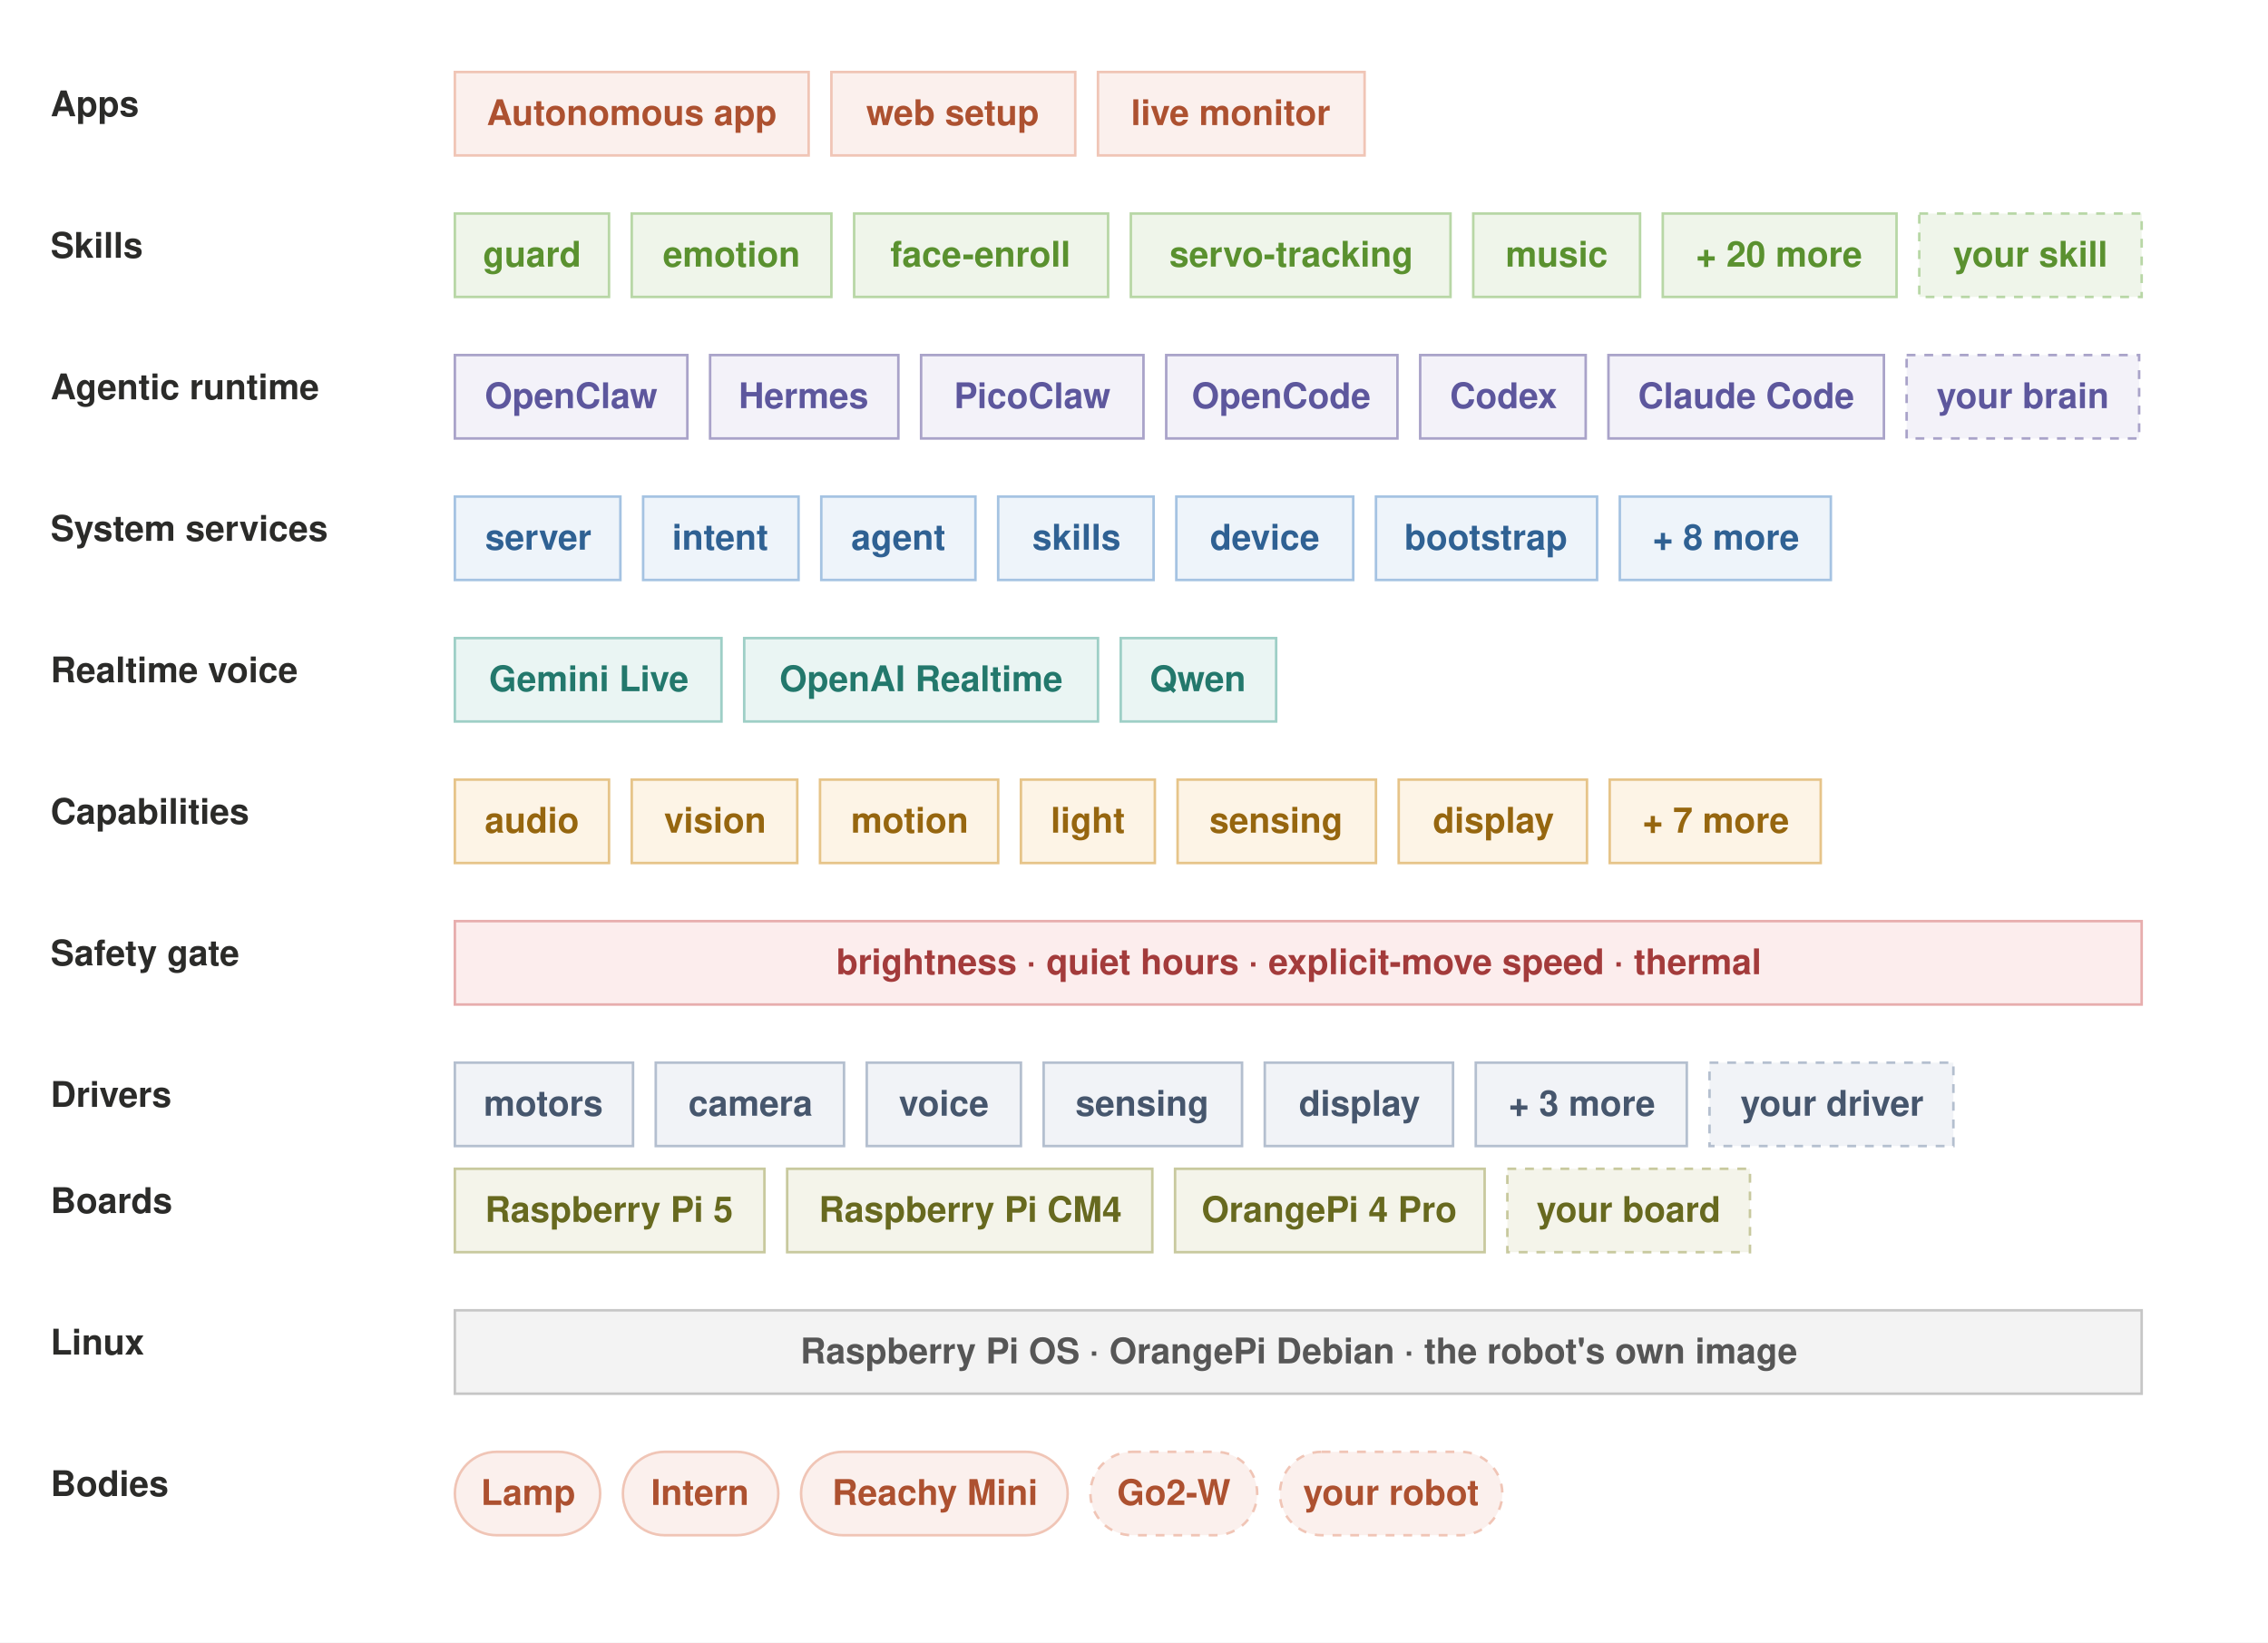
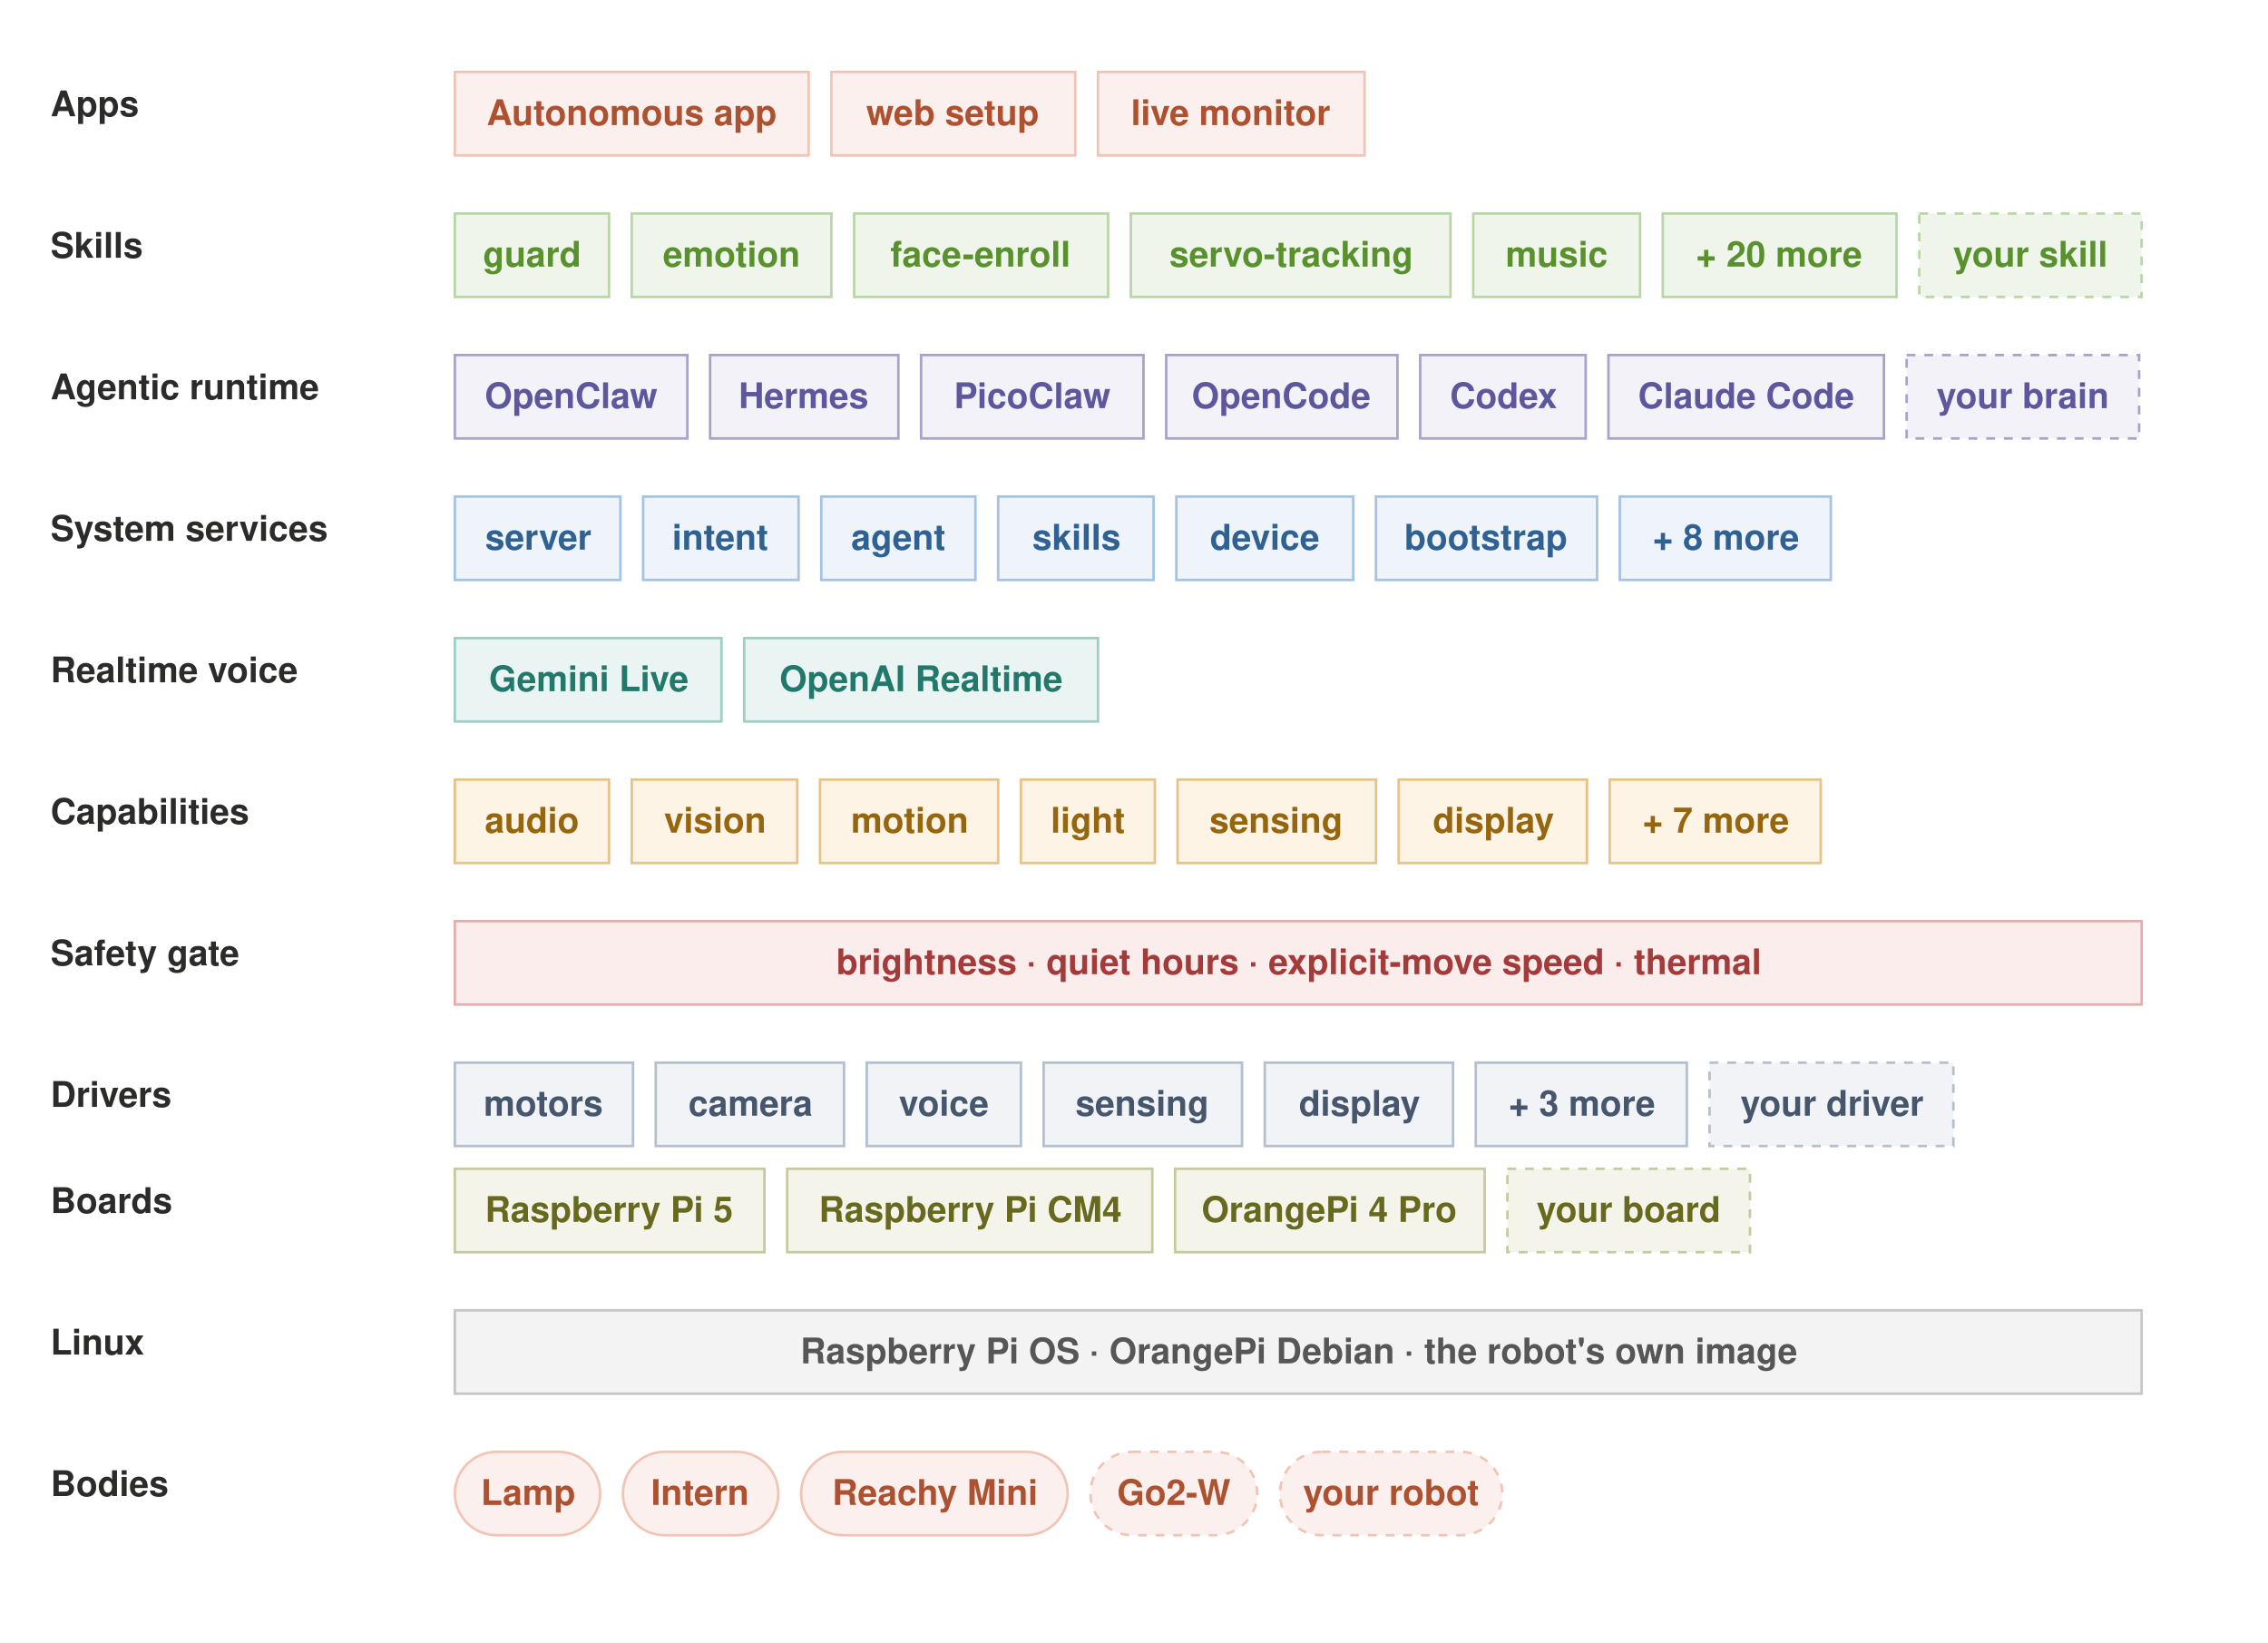
<svg xmlns="http://www.w3.org/2000/svg" viewBox="0 0 1795 1300" font-family="Avenir Next, Nunito, Segoe UI, Helvetica, Arial, sans-serif">
  <defs>
    <marker id="ha" markerWidth="14" markerHeight="14" refX="11" refY="5" orient="auto" markerUnits="userSpaceOnUse">
      <path d="M1.5 1 L10 5 L1.5 9" fill="none" stroke="#a1a099" stroke-width="1.9" stroke-linecap="round" stroke-linejoin="round" />
    </marker>
    <marker id="Ha" markerWidth="19" markerHeight="19" refX="13" refY="6.5" orient="auto" markerUnits="userSpaceOnUse">
      <path d="M2 1.5 L12.5 6.5 L2 11.5" fill="none" stroke="#a1a099" stroke-width="3" stroke-linecap="round" stroke-linejoin="round" />
    </marker>
    <marker id="hg" markerWidth="14" markerHeight="14" refX="11" refY="5" orient="auto" markerUnits="userSpaceOnUse">
      <path d="M1.5 1 L10 5 L1.5 9" fill="none" stroke="#5a912f" stroke-width="1.9" stroke-linecap="round" stroke-linejoin="round" />
    </marker>
    <marker id="Hg" markerWidth="19" markerHeight="19" refX="13" refY="6.5" orient="auto" markerUnits="userSpaceOnUse">
      <path d="M2 1.5 L12.5 6.5 L2 11.5" fill="none" stroke="#5a912f" stroke-width="3" stroke-linecap="round" stroke-linejoin="round" />
    </marker>
    <marker id="hp" markerWidth="14" markerHeight="14" refX="11" refY="5" orient="auto" markerUnits="userSpaceOnUse">
      <path d="M1.5 1 L10 5 L1.5 9" fill="none" stroke="#5d579d" stroke-width="1.9" stroke-linecap="round" stroke-linejoin="round" />
    </marker>
    <marker id="Hp" markerWidth="19" markerHeight="19" refX="13" refY="6.5" orient="auto" markerUnits="userSpaceOnUse">
      <path d="M2 1.5 L12.5 6.5 L2 11.5" fill="none" stroke="#5d579d" stroke-width="3" stroke-linecap="round" stroke-linejoin="round" />
    </marker>
    <marker id="hc" markerWidth="14" markerHeight="14" refX="11" refY="5" orient="auto" markerUnits="userSpaceOnUse">
      <path d="M1.5 1 L10 5 L1.5 9" fill="none" stroke="#ad5130" stroke-width="1.9" stroke-linecap="round" stroke-linejoin="round" />
    </marker>
    <marker id="Hc" markerWidth="19" markerHeight="19" refX="13" refY="6.5" orient="auto" markerUnits="userSpaceOnUse">
      <path d="M2 1.5 L12.5 6.5 L2 11.5" fill="none" stroke="#ad5130" stroke-width="3" stroke-linecap="round" stroke-linejoin="round" />
    </marker>
    <marker id="hk" markerWidth="14" markerHeight="14" refX="11" refY="5" orient="auto" markerUnits="userSpaceOnUse">
      <path d="M1.5 1 L10 5 L1.5 9" fill="none" stroke="#2b2b29" stroke-width="1.9" stroke-linecap="round" stroke-linejoin="round" />
    </marker>
    <marker id="Hk" markerWidth="19" markerHeight="19" refX="13" refY="6.5" orient="auto" markerUnits="userSpaceOnUse">
      <path d="M2 1.5 L12.5 6.5 L2 11.5" fill="none" stroke="#2b2b29" stroke-width="3" stroke-linecap="round" stroke-linejoin="round" />
    </marker>
  </defs>
  <rect width="1795" height="1300" fill="#fff" />
  <text x="40" y="92" fill="#2b2b29" font-size="28" font-weight="600">Apps</text>
  <rect x="360" y="57" width="280" height="66" fill="#fbf0ed" stroke="#f0c5b6" stroke-width="2" />
  <text x="500" y="99" text-anchor="middle" fill="#ad5130" font-size="28" font-weight="600">Autonomous app</text>
  <rect x="658" y="57" width="193" height="66" fill="#fbf0ed" stroke="#f0c5b6" stroke-width="2" />
  <text x="754" y="99" text-anchor="middle" fill="#ad5130" font-size="28" font-weight="600">web setup</text>
  <rect x="869" y="57" width="211" height="66" fill="#fbf0ed" stroke="#f0c5b6" stroke-width="2" />
  <text x="974" y="99" text-anchor="middle" fill="#ad5130" font-size="28" font-weight="600">live monitor</text>
  <text x="40" y="204" fill="#2b2b29" font-size="28" font-weight="600">Skills</text>
  <rect x="360" y="169" width="122" height="66" fill="#eff5ea" stroke="#b8d7a6" stroke-width="2" />
  <text x="421" y="211" text-anchor="middle" fill="#5a912f" font-size="28" font-weight="600">guard</text>
  <rect x="500" y="169" width="158" height="66" fill="#eff5ea" stroke="#b8d7a6" stroke-width="2" />
  <text x="579" y="211" text-anchor="middle" fill="#5a912f" font-size="28" font-weight="600">emotion</text>
  <rect x="676" y="169" width="201" height="66" fill="#eff5ea" stroke="#b8d7a6" stroke-width="2" />
  <text x="776" y="211" text-anchor="middle" fill="#5a912f" font-size="28" font-weight="600">face-enroll</text>
  <rect x="895" y="169" width="253" height="66" fill="#eff5ea" stroke="#b8d7a6" stroke-width="2" />
  <text x="1022" y="211" text-anchor="middle" fill="#5a912f" font-size="28" font-weight="600">servo-tracking</text>
  <rect x="1166" y="169" width="132" height="66" fill="#eff5ea" stroke="#b8d7a6" stroke-width="2" />
  <text x="1232" y="211" text-anchor="middle" fill="#5a912f" font-size="28" font-weight="600">music</text>
  <rect x="1316" y="169" width="185" height="66" fill="#eff5ea" stroke="#b8d7a6" stroke-width="2" />
  <text x="1408" y="211" text-anchor="middle" fill="#5a912f" font-size="28" font-weight="600">+ 20 more</text>
  <rect x="1519" y="169" width="176" height="66" fill="#eff5ea" stroke="#b8d7a6" stroke-width="2" stroke-dasharray="7 7" />
  <text x="1607" y="211" text-anchor="middle" fill="#5a912f" font-size="28" font-weight="600">your skill</text>
  <text x="40" y="316" fill="#2b2b29" font-size="28" font-weight="600">Agentic runtime</text>
  <rect x="360" y="281" width="184" height="66" fill="#f3f2f9" stroke="#a9a3c9" stroke-width="2" />
  <text x="452" y="323" text-anchor="middle" fill="#5d579d" font-size="28" font-weight="600">OpenClaw</text>
  <rect x="562" y="281" width="149" height="66" fill="#f3f2f9" stroke="#a9a3c9" stroke-width="2" />
  <text x="636" y="323" text-anchor="middle" fill="#5d579d" font-size="28" font-weight="600">Hermes</text>
  <rect x="729" y="281" width="176" height="66" fill="#f3f2f9" stroke="#a9a3c9" stroke-width="2" />
  <text x="817" y="323" text-anchor="middle" fill="#5d579d" font-size="28" font-weight="600">PicoClaw</text>
  <rect x="923" y="281" width="183" height="66" fill="#f3f2f9" stroke="#a9a3c9" stroke-width="2" />
  <text x="1014" y="323" text-anchor="middle" fill="#5d579d" font-size="28" font-weight="600">OpenCode</text>
  <rect x="1124" y="281" width="131" height="66" fill="#f3f2f9" stroke="#a9a3c9" stroke-width="2" />
  <text x="1190" y="323" text-anchor="middle" fill="#5d579d" font-size="28" font-weight="600">Codex</text>
  <rect x="1273" y="281" width="218" height="66" fill="#f3f2f9" stroke="#a9a3c9" stroke-width="2" />
  <text x="1382" y="323" text-anchor="middle" fill="#5d579d" font-size="28" font-weight="600">Claude Code</text>
  <rect x="1509" y="281" width="184" height="66" fill="#f3f2f9" stroke="#a9a3c9" stroke-width="2" stroke-dasharray="7 7" />
  <text x="1601" y="323" text-anchor="middle" fill="#5d579d" font-size="28" font-weight="600">your brain</text>
  <text x="40" y="428" fill="#2b2b29" font-size="28" font-weight="600">System services</text>
  <rect x="360" y="393" width="131" height="66" fill="#eef4fa" stroke="#a5c3e2" stroke-width="2" />
  <text x="426" y="435" text-anchor="middle" fill="#2f6193" font-size="28" font-weight="600">server</text>
  <rect x="509" y="393" width="123" height="66" fill="#eef4fa" stroke="#a5c3e2" stroke-width="2" />
  <text x="570" y="435" text-anchor="middle" fill="#2f6193" font-size="28" font-weight="600">intent</text>
  <rect x="650" y="393" width="122" height="66" fill="#eef4fa" stroke="#a5c3e2" stroke-width="2" />
  <text x="711" y="435" text-anchor="middle" fill="#2f6193" font-size="28" font-weight="600">agent</text>
  <rect x="790" y="393" width="123" height="66" fill="#eef4fa" stroke="#a5c3e2" stroke-width="2" />
  <text x="852" y="435" text-anchor="middle" fill="#2f6193" font-size="28" font-weight="600">skills</text>
  <rect x="931" y="393" width="140" height="66" fill="#eef4fa" stroke="#a5c3e2" stroke-width="2" />
  <text x="1001" y="435" text-anchor="middle" fill="#2f6193" font-size="28" font-weight="600">device</text>
  <rect x="1089" y="393" width="175" height="66" fill="#eef4fa" stroke="#a5c3e2" stroke-width="2" />
  <text x="1176" y="435" text-anchor="middle" fill="#2f6193" font-size="28" font-weight="600">bootstrap</text>
  <rect x="1282" y="393" width="167" height="66" fill="#eef4fa" stroke="#a5c3e2" stroke-width="2" />
  <text x="1366" y="435" text-anchor="middle" fill="#2f6193" font-size="28" font-weight="600">+ 8 more</text>
  <text x="40" y="540" fill="#2b2b29" font-size="28" font-weight="600">Realtime voice</text>
  <rect x="360" y="505" width="211" height="66" fill="#eaf5f3" stroke="#9ecfc6" stroke-width="2" />
  <text x="466" y="547" text-anchor="middle" fill="#23786c" font-size="28" font-weight="600">Gemini Live</text>
  <rect x="589" y="505" width="280" height="66" fill="#eaf5f3" stroke="#9ecfc6" stroke-width="2" />
  <text x="729" y="547" text-anchor="middle" fill="#23786c" font-size="28" font-weight="600">OpenAI Realtime</text>
-   <rect x="887" y="505" width="123" height="66" fill="#eaf5f3" stroke="#9ecfc6" stroke-width="2" />
-   <text x="948" y="547" text-anchor="middle" fill="#23786c" font-size="28" font-weight="600">Qwen</text>
  <text x="40" y="652" fill="#2b2b29" font-size="28" font-weight="600">Capabilities</text>
  <rect x="360" y="617" width="122" height="66" fill="#fdf4e6" stroke="#e6c489" stroke-width="2" />
  <text x="421" y="659" text-anchor="middle" fill="#96660f" font-size="28" font-weight="600">audio</text>
  <rect x="500" y="617" width="131" height="66" fill="#fdf4e6" stroke="#e6c489" stroke-width="2" />
  <text x="566" y="659" text-anchor="middle" fill="#96660f" font-size="28" font-weight="600">vision</text>
  <rect x="649" y="617" width="141" height="66" fill="#fdf4e6" stroke="#e6c489" stroke-width="2" />
  <text x="720" y="659" text-anchor="middle" fill="#96660f" font-size="28" font-weight="600">motion</text>
  <rect x="808" y="617" width="106" height="66" fill="#fdf4e6" stroke="#e6c489" stroke-width="2" />
  <text x="861" y="659" text-anchor="middle" fill="#96660f" font-size="28" font-weight="600">light</text>
  <rect x="932" y="617" width="157" height="66" fill="#fdf4e6" stroke="#e6c489" stroke-width="2" />
  <text x="1010" y="659" text-anchor="middle" fill="#96660f" font-size="28" font-weight="600">sensing</text>
  <rect x="1107" y="617" width="149" height="66" fill="#fdf4e6" stroke="#e6c489" stroke-width="2" />
  <text x="1182" y="659" text-anchor="middle" fill="#96660f" font-size="28" font-weight="600">display</text>
  <rect x="1274" y="617" width="167" height="66" fill="#fdf4e6" stroke="#e6c489" stroke-width="2" />
  <text x="1358" y="659" text-anchor="middle" fill="#96660f" font-size="28" font-weight="600">+ 7 more</text>
  <text x="40" y="764" fill="#2b2b29" font-size="28" font-weight="600">Safety gate</text>
  <text x="40" y="876" fill="#2b2b29" font-size="28" font-weight="600">Drivers</text>
  <rect x="360" y="841" width="141" height="66" fill="#f1f3f7" stroke="#b4bfcf" stroke-width="2" />
  <text x="430" y="883" text-anchor="middle" fill="#46566d" font-size="28" font-weight="600">motors</text>
  <rect x="519" y="841" width="149" height="66" fill="#f1f3f7" stroke="#b4bfcf" stroke-width="2" />
  <text x="594" y="883" text-anchor="middle" fill="#46566d" font-size="28" font-weight="600">camera</text>
  <rect x="686" y="841" width="122" height="66" fill="#f1f3f7" stroke="#b4bfcf" stroke-width="2" />
  <text x="747" y="883" text-anchor="middle" fill="#46566d" font-size="28" font-weight="600">voice</text>
  <rect x="826" y="841" width="157" height="66" fill="#f1f3f7" stroke="#b4bfcf" stroke-width="2" />
  <text x="904" y="883" text-anchor="middle" fill="#46566d" font-size="28" font-weight="600">sensing</text>
  <rect x="1001" y="841" width="149" height="66" fill="#f1f3f7" stroke="#b4bfcf" stroke-width="2" />
  <text x="1076" y="883" text-anchor="middle" fill="#46566d" font-size="28" font-weight="600">display</text>
  <rect x="1168" y="841" width="167" height="66" fill="#f1f3f7" stroke="#b4bfcf" stroke-width="2" />
  <text x="1252" y="883" text-anchor="middle" fill="#46566d" font-size="28" font-weight="600">+ 3 more</text>
  <rect x="1353" y="841" width="193" height="66" fill="#f1f3f7" stroke="#b4bfcf" stroke-width="2" stroke-dasharray="7 7" />
  <text x="1450" y="883" text-anchor="middle" fill="#46566d" font-size="28" font-weight="600">your driver</text>
  <text x="40" y="960" fill="#2b2b29" font-size="28" font-weight="600">Boards</text>
  <rect x="360" y="925" width="245" height="66" fill="#f4f4ea" stroke="#c8c99e" stroke-width="2" />
  <text x="482" y="967" text-anchor="middle" fill="#67691f" font-size="28" font-weight="600">Raspberry Pi 5</text>
  <rect x="623" y="925" width="289" height="66" fill="#f4f4ea" stroke="#c8c99e" stroke-width="2" />
  <text x="768" y="967" text-anchor="middle" fill="#67691f" font-size="28" font-weight="600">Raspberry Pi CM4</text>
  <rect x="930" y="925" width="245" height="66" fill="#f4f4ea" stroke="#c8c99e" stroke-width="2" />
  <text x="1052" y="967" text-anchor="middle" fill="#67691f" font-size="28" font-weight="600">OrangePi 4 Pro</text>
  <rect x="1193" y="925" width="192" height="66" fill="#f4f4ea" stroke="#c8c99e" stroke-width="2" stroke-dasharray="7 7" />
  <text x="1289" y="967" text-anchor="middle" fill="#67691f" font-size="28" font-weight="600">your board</text>
  <text x="40" y="1072" fill="#2b2b29" font-size="28" font-weight="600">Linux</text>
  <text x="40" y="1184" fill="#2b2b29" font-size="28" font-weight="600">Bodies</text>
  <rect x="360" y="1149" width="115" height="66" rx="33" fill="#fbf0ed" stroke="#f0c5b6" stroke-width="2" />
  <text x="418" y="1191" text-anchor="middle" fill="#ad5130" font-size="28" font-weight="600">Lamp</text>
  <rect x="493" y="1149" width="123" height="66" rx="33" fill="#fbf0ed" stroke="#f0c5b6" stroke-width="2" />
  <text x="554" y="1191" text-anchor="middle" fill="#ad5130" font-size="28" font-weight="600">Intern</text>
  <rect x="634" y="1149" width="211" height="66" rx="33" fill="#fbf0ed" stroke="#f0c5b6" stroke-width="2" />
  <text x="740" y="1191" text-anchor="middle" fill="#ad5130" font-size="28" font-weight="600">Reachy Mini</text>
  <rect x="863" y="1149" width="132" height="66" rx="33" fill="#fbf0ed" stroke="#f0c5b6" stroke-width="2" stroke-dasharray="7 7" />
  <text x="929" y="1191" text-anchor="middle" fill="#ad5130" font-size="28" font-weight="600">Go2-W</text>
  <rect x="1013" y="1149" width="176" height="66" rx="33" fill="#fbf0ed" stroke="#f0c5b6" stroke-width="2" stroke-dasharray="7 7" />
  <text x="1101" y="1191" text-anchor="middle" fill="#ad5130" font-size="28" font-weight="600">your robot</text>
  <rect x="360" y="729" width="1335" height="66" fill="#fceded" stroke="#e7adad" stroke-width="2" />
  <text x="1028" y="771" text-anchor="middle" fill="#a33b3b" font-size="28" font-weight="600">brightness · quiet hours · explicit-move speed · thermal</text>
  <rect x="360" y="1037" width="1335" height="66" fill="#f3f3f3" stroke="#c6c6c6" stroke-width="2" />
  <text x="1028" y="1079" text-anchor="middle" fill="#565656" font-size="28" font-weight="600">Raspberry Pi OS · OrangePi Debian · the robot's own image</text>
</svg>
